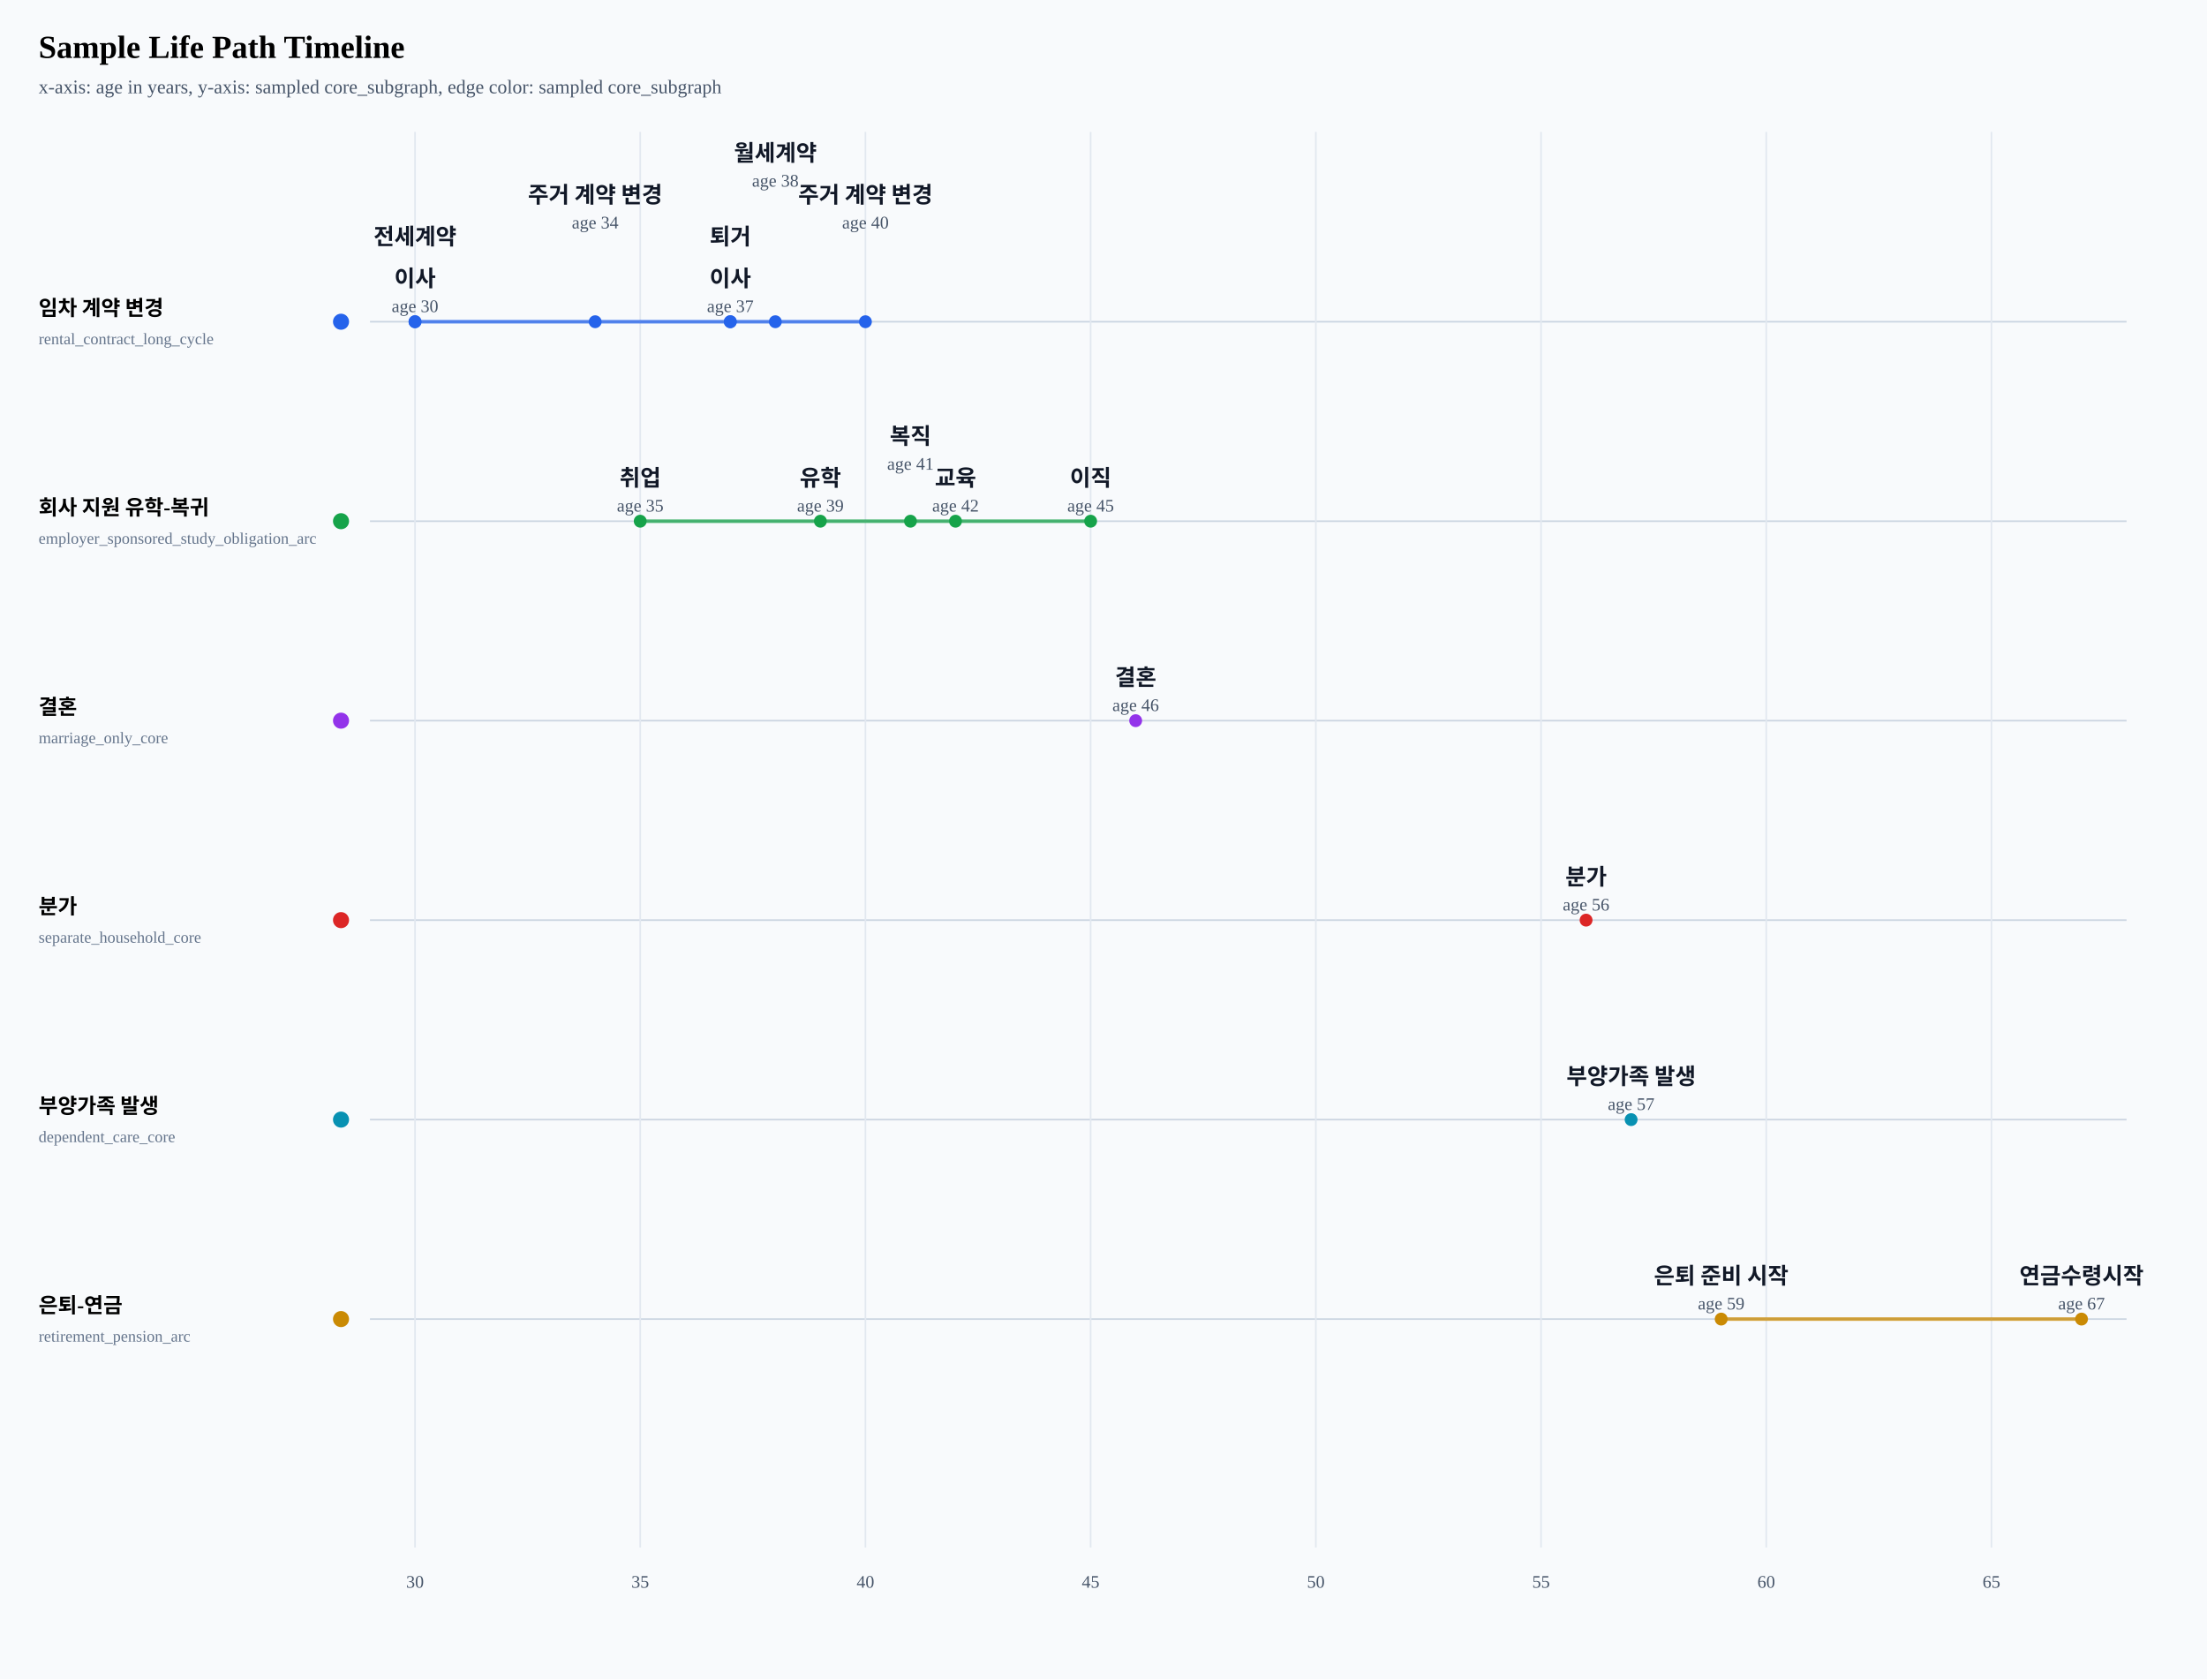
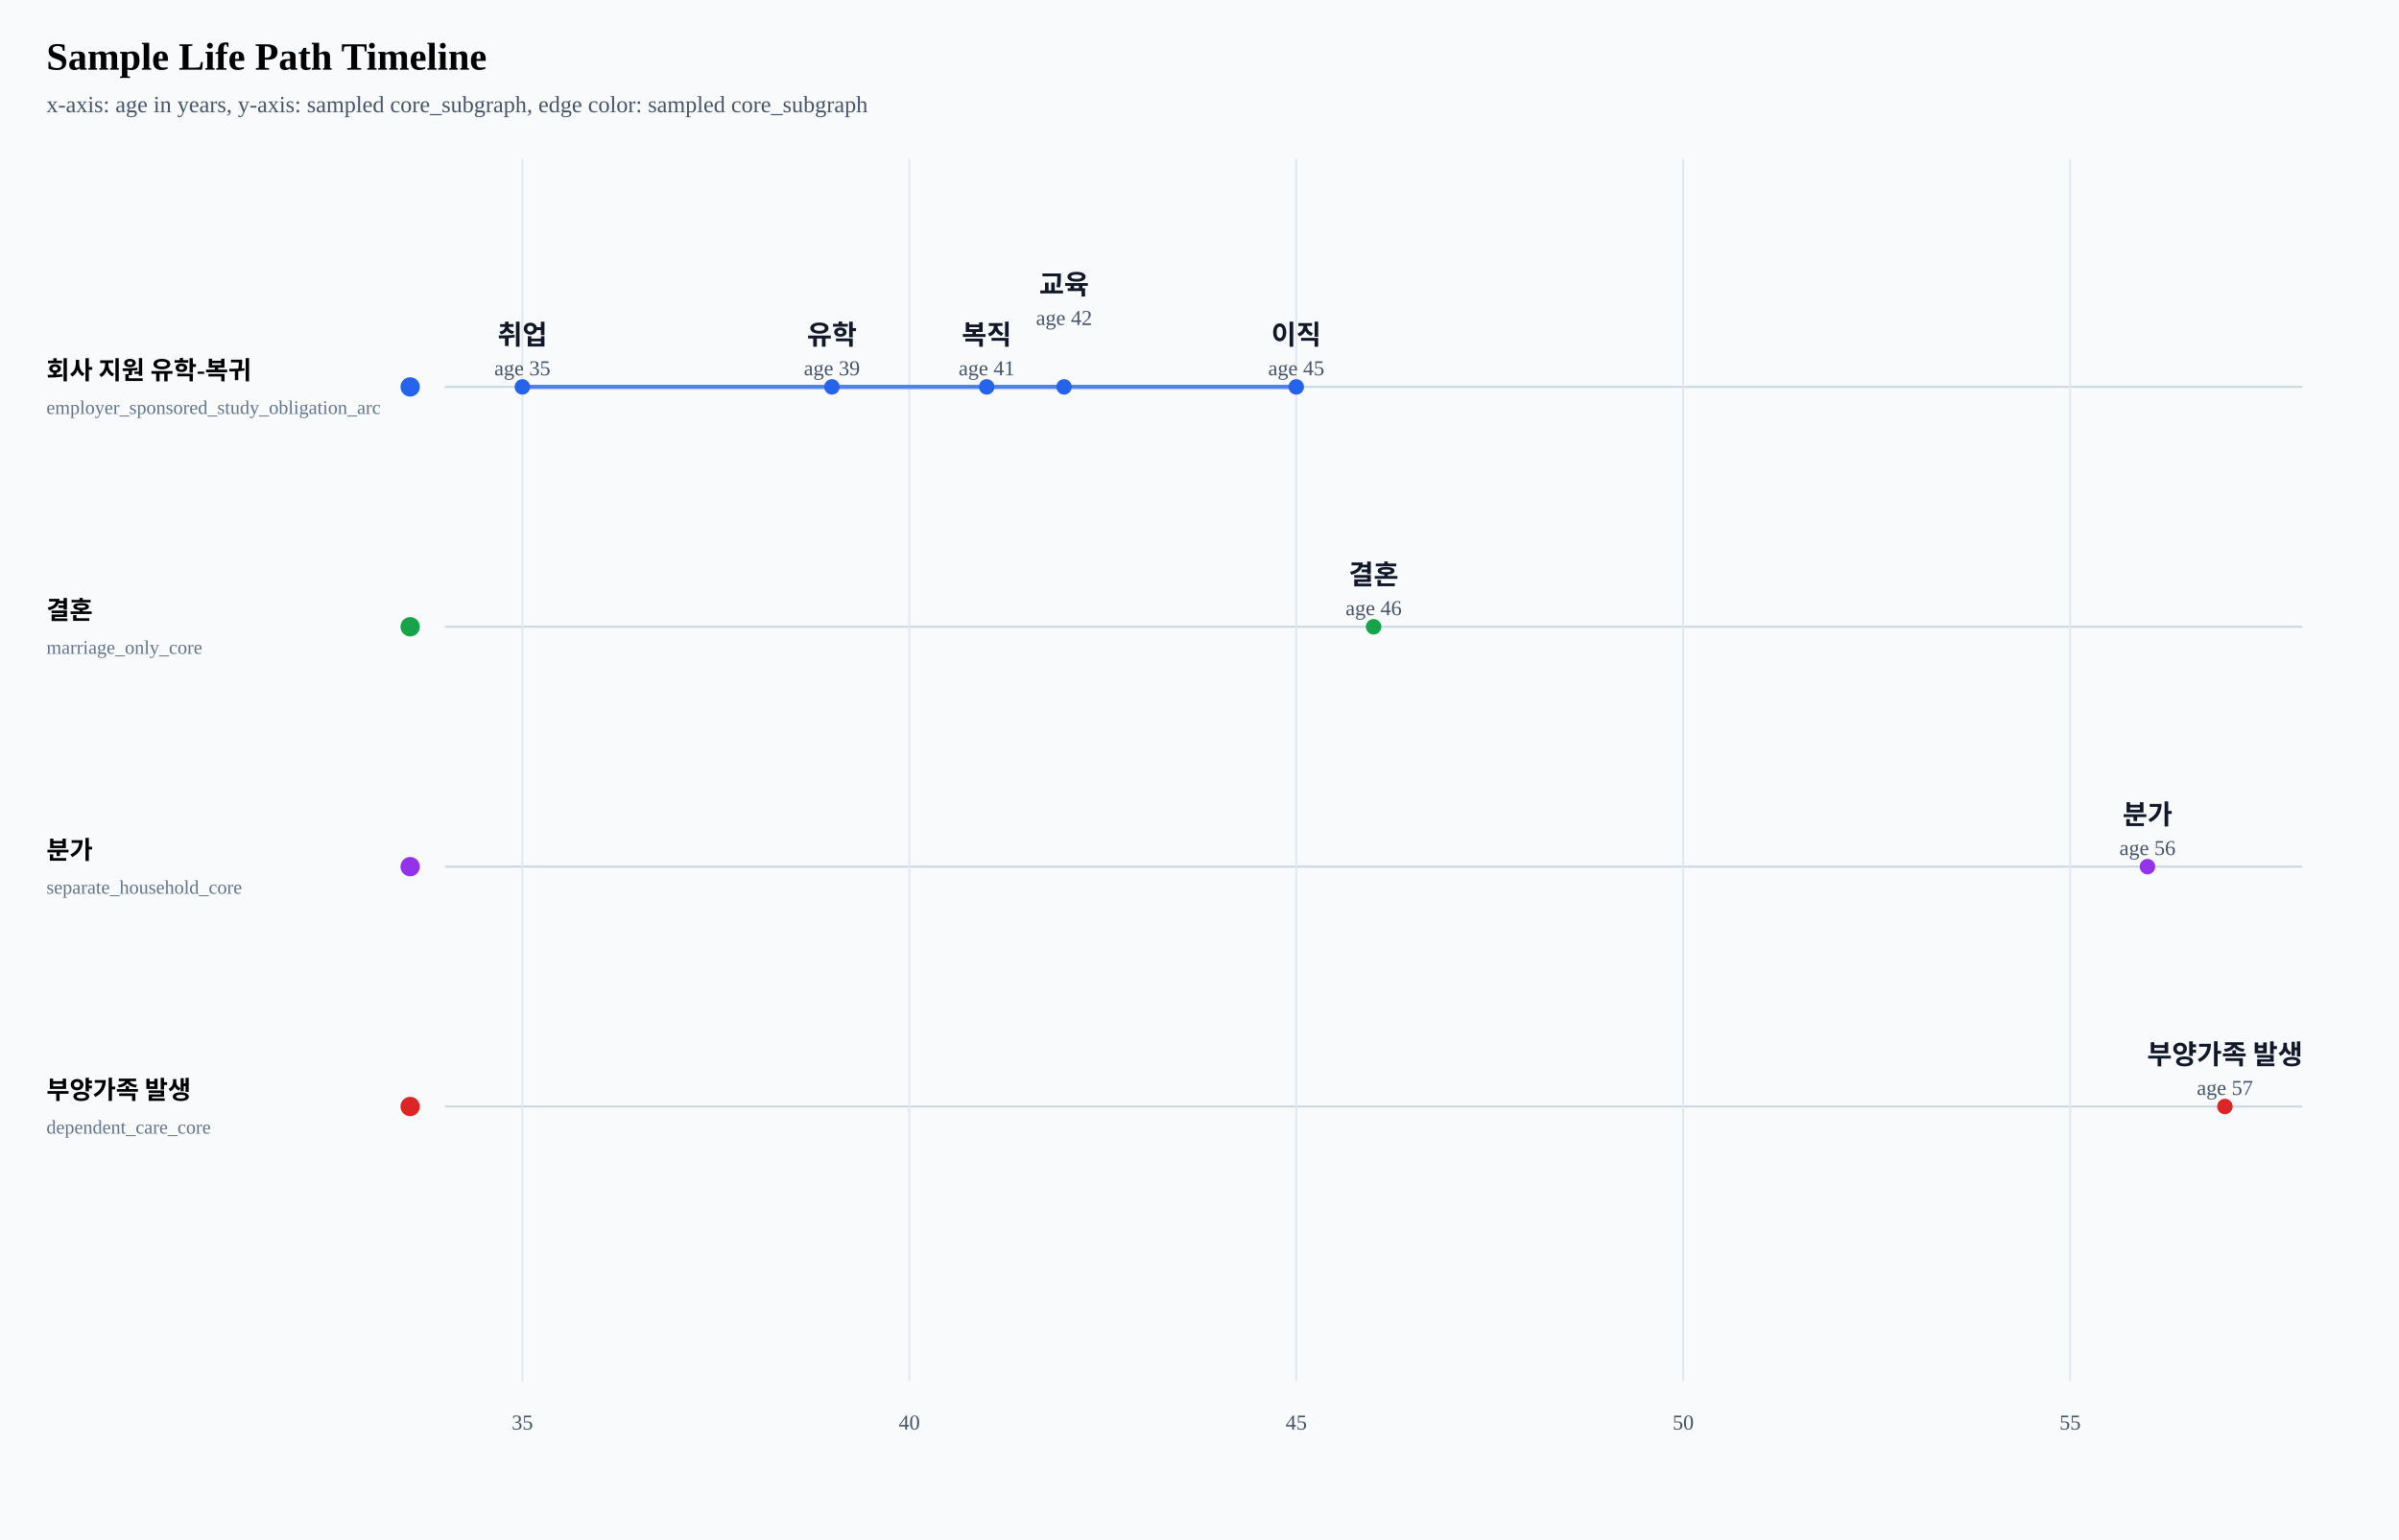
- <svg viewBox="0 0 1372 1044" role="img" aria-label="sample life path timeline">
+ <svg viewBox="0 0 1240 796" role="img" aria-label="sample life path timeline">
  <rect x="0" y="0" width="100%" height="100%" fill="#f8fafc" />
  <text x="24" y="36" font-size="20" font-weight="700">Sample Life Path Timeline</text>
  <text x="24" y="58" font-size="12" fill="#475569">x-axis: age in years, y-axis: sampled core_subgraph, edge color: sampled core_subgraph</text>
-   <line x1="230" y1="200" x2="1322" y2="200" stroke="#cbd5e1" />
+   <line x1="230" y1="200" x2="1190" y2="200" stroke="#cbd5e1" />
  <circle cx="212" cy="200" r="5" fill="#2563eb" />
-   <text x="24" y="196" font-size="13" font-weight="700">임차 계약 변경</text>
-   <text x="24" y="214" font-size="10" fill="#64748b">rental_contract_long_cycle</text>
-   <line x1="230" y1="324" x2="1322" y2="324" stroke="#cbd5e1" />
+   <text x="24" y="196" font-size="13" font-weight="700">회사 지원 유학-복귀</text>
+   <text x="24" y="214" font-size="10" fill="#64748b">employer_sponsored_study_obligation_arc</text>
+   <line x1="230" y1="324" x2="1190" y2="324" stroke="#cbd5e1" />
  <circle cx="212" cy="324" r="5" fill="#16a34a" />
-   <text x="24" y="320" font-size="13" font-weight="700">회사 지원 유학-복귀</text>
-   <text x="24" y="338" font-size="10" fill="#64748b">employer_sponsored_study_obligation_arc</text>
-   <line x1="230" y1="448" x2="1322" y2="448" stroke="#cbd5e1" />
+   <text x="24" y="320" font-size="13" font-weight="700">결혼</text>
+   <text x="24" y="338" font-size="10" fill="#64748b">marriage_only_core</text>
+   <line x1="230" y1="448" x2="1190" y2="448" stroke="#cbd5e1" />
  <circle cx="212" cy="448" r="5" fill="#9333ea" />
-   <text x="24" y="444" font-size="13" font-weight="700">결혼</text>
-   <text x="24" y="462" font-size="10" fill="#64748b">marriage_only_core</text>
-   <line x1="230" y1="572" x2="1322" y2="572" stroke="#cbd5e1" />
+   <text x="24" y="444" font-size="13" font-weight="700">분가</text>
+   <text x="24" y="462" font-size="10" fill="#64748b">separate_household_core</text>
+   <line x1="230" y1="572" x2="1190" y2="572" stroke="#cbd5e1" />
  <circle cx="212" cy="572" r="5" fill="#dc2626" />
-   <text x="24" y="568" font-size="13" font-weight="700">분가</text>
-   <text x="24" y="586" font-size="10" fill="#64748b">separate_household_core</text>
-   <line x1="230" y1="696" x2="1322" y2="696" stroke="#cbd5e1" />
-   <circle cx="212" cy="696" r="5" fill="#0891b2" />
-   <text x="24" y="692" font-size="13" font-weight="700">부양가족 발생</text>
-   <text x="24" y="710" font-size="10" fill="#64748b">dependent_care_core</text>
-   <line x1="230" y1="820" x2="1322" y2="820" stroke="#cbd5e1" />
-   <circle cx="212" cy="820" r="5" fill="#ca8a04" />
-   <text x="24" y="816" font-size="13" font-weight="700">은퇴-연금</text>
-   <text x="24" y="834" font-size="10" fill="#64748b">retirement_pension_arc</text>
-   <line x1="258" y1="82" x2="258" y2="962" stroke="#e2e8f0" />
-   <text x="258" y="987" text-anchor="middle" font-size="11" fill="#475569">30</text>
-   <line x1="398" y1="82" x2="398" y2="962" stroke="#e2e8f0" />
-   <text x="398" y="987" text-anchor="middle" font-size="11" fill="#475569">35</text>
-   <line x1="538" y1="82" x2="538" y2="962" stroke="#e2e8f0" />
-   <text x="538" y="987" text-anchor="middle" font-size="11" fill="#475569">40</text>
-   <line x1="678" y1="82" x2="678" y2="962" stroke="#e2e8f0" />
-   <text x="678" y="987" text-anchor="middle" font-size="11" fill="#475569">45</text>
-   <line x1="818" y1="82" x2="818" y2="962" stroke="#e2e8f0" />
-   <text x="818" y="987" text-anchor="middle" font-size="11" fill="#475569">50</text>
-   <line x1="958" y1="82" x2="958" y2="962" stroke="#e2e8f0" />
-   <text x="958" y="987" text-anchor="middle" font-size="11" fill="#475569">55</text>
-   <line x1="1098" y1="82" x2="1098" y2="962" stroke="#e2e8f0" />
-   <text x="1098" y="987" text-anchor="middle" font-size="11" fill="#475569">60</text>
-   <line x1="1238" y1="82" x2="1238" y2="962" stroke="#e2e8f0" />
-   <text x="1238" y="987" text-anchor="middle" font-size="11" fill="#475569">65</text>
-   <line x1="1378" y1="82" x2="1378" y2="962" stroke="#e2e8f0" />
-   <text x="1378" y="987" text-anchor="middle" font-size="11" fill="#475569">70</text>
-   <line x1="398" y1="324" x2="510" y2="324" stroke="#16a34a" stroke-width="2.2" opacity="0.76" />
-   <line x1="510" y1="324" x2="566" y2="324" stroke="#16a34a" stroke-width="2.2" opacity="0.76" />
-   <line x1="566" y1="324" x2="594" y2="324" stroke="#16a34a" stroke-width="2.2" opacity="0.76" />
-   <line x1="594" y1="324" x2="678" y2="324" stroke="#16a34a" stroke-width="2.2" opacity="0.76" />
-   <line x1="258" y1="200" x2="258" y2="200" stroke="#2563eb" stroke-width="2.2" opacity="0.76" />
-   <line x1="258" y1="200" x2="370" y2="200" stroke="#2563eb" stroke-width="2.2" opacity="0.76" />
-   <line x1="370" y1="200" x2="454" y2="200" stroke="#2563eb" stroke-width="2.2" opacity="0.76" />
-   <line x1="454" y1="200" x2="454" y2="200" stroke="#2563eb" stroke-width="2.2" opacity="0.76" />
-   <line x1="454" y1="200" x2="482" y2="200" stroke="#2563eb" stroke-width="2.2" opacity="0.76" />
-   <line x1="482" y1="200" x2="538" y2="200" stroke="#2563eb" stroke-width="2.2" opacity="0.76" />
-   <line x1="1070" y1="820" x2="1294" y2="820" stroke="#ca8a04" stroke-width="2.2" opacity="0.76" />
+   <text x="24" y="568" font-size="13" font-weight="700">부양가족 발생</text>
+   <text x="24" y="586" font-size="10" fill="#64748b">dependent_care_core</text>
+   <line x1="270" y1="82" x2="270" y2="714" stroke="#e2e8f0" />
+   <text x="270" y="739" text-anchor="middle" font-size="11" fill="#475569">35</text>
+   <line x1="470" y1="82" x2="470" y2="714" stroke="#e2e8f0" />
+   <text x="470" y="739" text-anchor="middle" font-size="11" fill="#475569">40</text>
+   <line x1="670" y1="82" x2="670" y2="714" stroke="#e2e8f0" />
+   <text x="670" y="739" text-anchor="middle" font-size="11" fill="#475569">45</text>
+   <line x1="870" y1="82" x2="870" y2="714" stroke="#e2e8f0" />
+   <text x="870" y="739" text-anchor="middle" font-size="11" fill="#475569">50</text>
+   <line x1="1070" y1="82" x2="1070" y2="714" stroke="#e2e8f0" />
+   <text x="1070" y="739" text-anchor="middle" font-size="11" fill="#475569">55</text>
+   <line x1="1270" y1="82" x2="1270" y2="714" stroke="#e2e8f0" />
+   <text x="1270" y="739" text-anchor="middle" font-size="11" fill="#475569">60</text>
+   <line x1="270" y1="200" x2="430" y2="200" stroke="#2563eb" stroke-width="2.2" opacity="0.76" />
+   <line x1="430" y1="200" x2="510" y2="200" stroke="#2563eb" stroke-width="2.2" opacity="0.76" />
+   <line x1="510" y1="200" x2="550" y2="200" stroke="#2563eb" stroke-width="2.2" opacity="0.76" />
+   <line x1="550" y1="200" x2="670" y2="200" stroke="#2563eb" stroke-width="2.2" opacity="0.76" />
  <g>
-     <circle cx="258" cy="200" r="4" fill="#2563eb" />
-     <text x="258" y="178" text-anchor="middle" font-size="14" font-weight="700" fill="#111827">이사</text>
-     <text x="258" y="194" text-anchor="middle" font-size="11" fill="#475569">age 30</text>
+     <circle cx="270" cy="200" r="4" fill="#2563eb" />
+     <text x="270" y="178" text-anchor="middle" font-size="14" font-weight="700" fill="#111827">취업</text>
+     <text x="270" y="194" text-anchor="middle" font-size="11" fill="#475569">age 35</text>
  </g>
  <g>
-     <circle cx="258" cy="200" r="4" fill="#2563eb" />
-     <text x="258" y="152" text-anchor="middle" font-size="14" font-weight="700" fill="#111827">전세계약</text>
+     <circle cx="430" cy="200" r="4" fill="#2563eb" />
+     <text x="430" y="178" text-anchor="middle" font-size="14" font-weight="700" fill="#111827">유학</text>
+     <text x="430" y="194" text-anchor="middle" font-size="11" fill="#475569">age 39</text>
  </g>
  <g>
-     <circle cx="370" cy="200" r="4" fill="#2563eb" />
-     <text x="370" y="126" text-anchor="middle" font-size="14" font-weight="700" fill="#111827">주거 계약 변경</text>
-     <text x="370" y="142" text-anchor="middle" font-size="11" fill="#475569">age 34</text>
+     <circle cx="510" cy="200" r="4" fill="#2563eb" />
+     <text x="510" y="178" text-anchor="middle" font-size="14" font-weight="700" fill="#111827">복직</text>
+     <text x="510" y="194" text-anchor="middle" font-size="11" fill="#475569">age 41</text>
  </g>
  <g>
-     <circle cx="398" cy="324" r="4" fill="#16a34a" />
-     <text x="398" y="302" text-anchor="middle" font-size="14" font-weight="700" fill="#111827">취업</text>
-     <text x="398" y="318" text-anchor="middle" font-size="11" fill="#475569">age 35</text>
+     <circle cx="550" cy="200" r="4" fill="#2563eb" />
+     <text x="550" y="152" text-anchor="middle" font-size="14" font-weight="700" fill="#111827">교육</text>
+     <text x="550" y="168" text-anchor="middle" font-size="11" fill="#475569">age 42</text>
  </g>
  <g>
-     <circle cx="454" cy="200" r="4" fill="#2563eb" />
-     <text x="454" y="152" text-anchor="middle" font-size="14" font-weight="700" fill="#111827">퇴거</text>
+     <circle cx="670" cy="200" r="4" fill="#2563eb" />
+     <text x="670" y="178" text-anchor="middle" font-size="14" font-weight="700" fill="#111827">이직</text>
+     <text x="670" y="194" text-anchor="middle" font-size="11" fill="#475569">age 45</text>
  </g>
  <g>
-     <circle cx="454" cy="200" r="4" fill="#2563eb" />
-     <text x="454" y="178" text-anchor="middle" font-size="14" font-weight="700" fill="#111827">이사</text>
-     <text x="454" y="194" text-anchor="middle" font-size="11" fill="#475569">age 37</text>
+     <circle cx="710" cy="324" r="4" fill="#16a34a" />
+     <text x="710" y="302" text-anchor="middle" font-size="14" font-weight="700" fill="#111827">결혼</text>
+     <text x="710" y="318" text-anchor="middle" font-size="11" fill="#475569">age 46</text>
  </g>
  <g>
-     <circle cx="482" cy="200" r="4" fill="#2563eb" />
-     <text x="482" y="100" text-anchor="middle" font-size="14" font-weight="700" fill="#111827">월세계약</text>
-     <text x="482" y="116" text-anchor="middle" font-size="11" fill="#475569">age 38</text>
+     <circle cx="1110" cy="448" r="4" fill="#9333ea" />
+     <text x="1110" y="426" text-anchor="middle" font-size="14" font-weight="700" fill="#111827">분가</text>
+     <text x="1110" y="442" text-anchor="middle" font-size="11" fill="#475569">age 56</text>
  </g>
  <g>
-     <circle cx="510" cy="324" r="4" fill="#16a34a" />
-     <text x="510" y="302" text-anchor="middle" font-size="14" font-weight="700" fill="#111827">유학</text>
-     <text x="510" y="318" text-anchor="middle" font-size="11" fill="#475569">age 39</text>
-   </g>
-   <g>
-     <circle cx="538" cy="200" r="4" fill="#2563eb" />
-     <text x="538" y="126" text-anchor="middle" font-size="14" font-weight="700" fill="#111827">주거 계약 변경</text>
-     <text x="538" y="142" text-anchor="middle" font-size="11" fill="#475569">age 40</text>
-   </g>
-   <g>
-     <circle cx="566" cy="324" r="4" fill="#16a34a" />
-     <text x="566" y="276" text-anchor="middle" font-size="14" font-weight="700" fill="#111827">복직</text>
-     <text x="566" y="292" text-anchor="middle" font-size="11" fill="#475569">age 41</text>
-   </g>
-   <g>
-     <circle cx="594" cy="324" r="4" fill="#16a34a" />
-     <text x="594" y="302" text-anchor="middle" font-size="14" font-weight="700" fill="#111827">교육</text>
-     <text x="594" y="318" text-anchor="middle" font-size="11" fill="#475569">age 42</text>
-   </g>
-   <g>
-     <circle cx="678" cy="324" r="4" fill="#16a34a" />
-     <text x="678" y="302" text-anchor="middle" font-size="14" font-weight="700" fill="#111827">이직</text>
-     <text x="678" y="318" text-anchor="middle" font-size="11" fill="#475569">age 45</text>
-   </g>
-   <g>
-     <circle cx="706" cy="448" r="4" fill="#9333ea" />
-     <text x="706" y="426" text-anchor="middle" font-size="14" font-weight="700" fill="#111827">결혼</text>
-     <text x="706" y="442" text-anchor="middle" font-size="11" fill="#475569">age 46</text>
-   </g>
-   <g>
-     <circle cx="986" cy="572" r="4" fill="#dc2626" />
-     <text x="986" y="550" text-anchor="middle" font-size="14" font-weight="700" fill="#111827">분가</text>
-     <text x="986" y="566" text-anchor="middle" font-size="11" fill="#475569">age 56</text>
-   </g>
-   <g>
-     <circle cx="1014" cy="696" r="4" fill="#0891b2" />
-     <text x="1014" y="674" text-anchor="middle" font-size="14" font-weight="700" fill="#111827">부양가족 발생</text>
-     <text x="1014" y="690" text-anchor="middle" font-size="11" fill="#475569">age 57</text>
-   </g>
-   <g>
-     <circle cx="1070" cy="820" r="4" fill="#ca8a04" />
-     <text x="1070" y="798" text-anchor="middle" font-size="14" font-weight="700" fill="#111827">은퇴 준비 시작</text>
-     <text x="1070" y="814" text-anchor="middle" font-size="11" fill="#475569">age 59</text>
-   </g>
-   <g>
-     <circle cx="1294" cy="820" r="4" fill="#ca8a04" />
-     <text x="1294" y="798" text-anchor="middle" font-size="14" font-weight="700" fill="#111827">연금수령시작</text>
-     <text x="1294" y="814" text-anchor="middle" font-size="11" fill="#475569">age 67</text>
+     <circle cx="1150" cy="572" r="4" fill="#dc2626" />
+     <text x="1150" y="550" text-anchor="middle" font-size="14" font-weight="700" fill="#111827">부양가족 발생</text>
+     <text x="1150" y="566" text-anchor="middle" font-size="11" fill="#475569">age 57</text>
  </g>
</svg>
